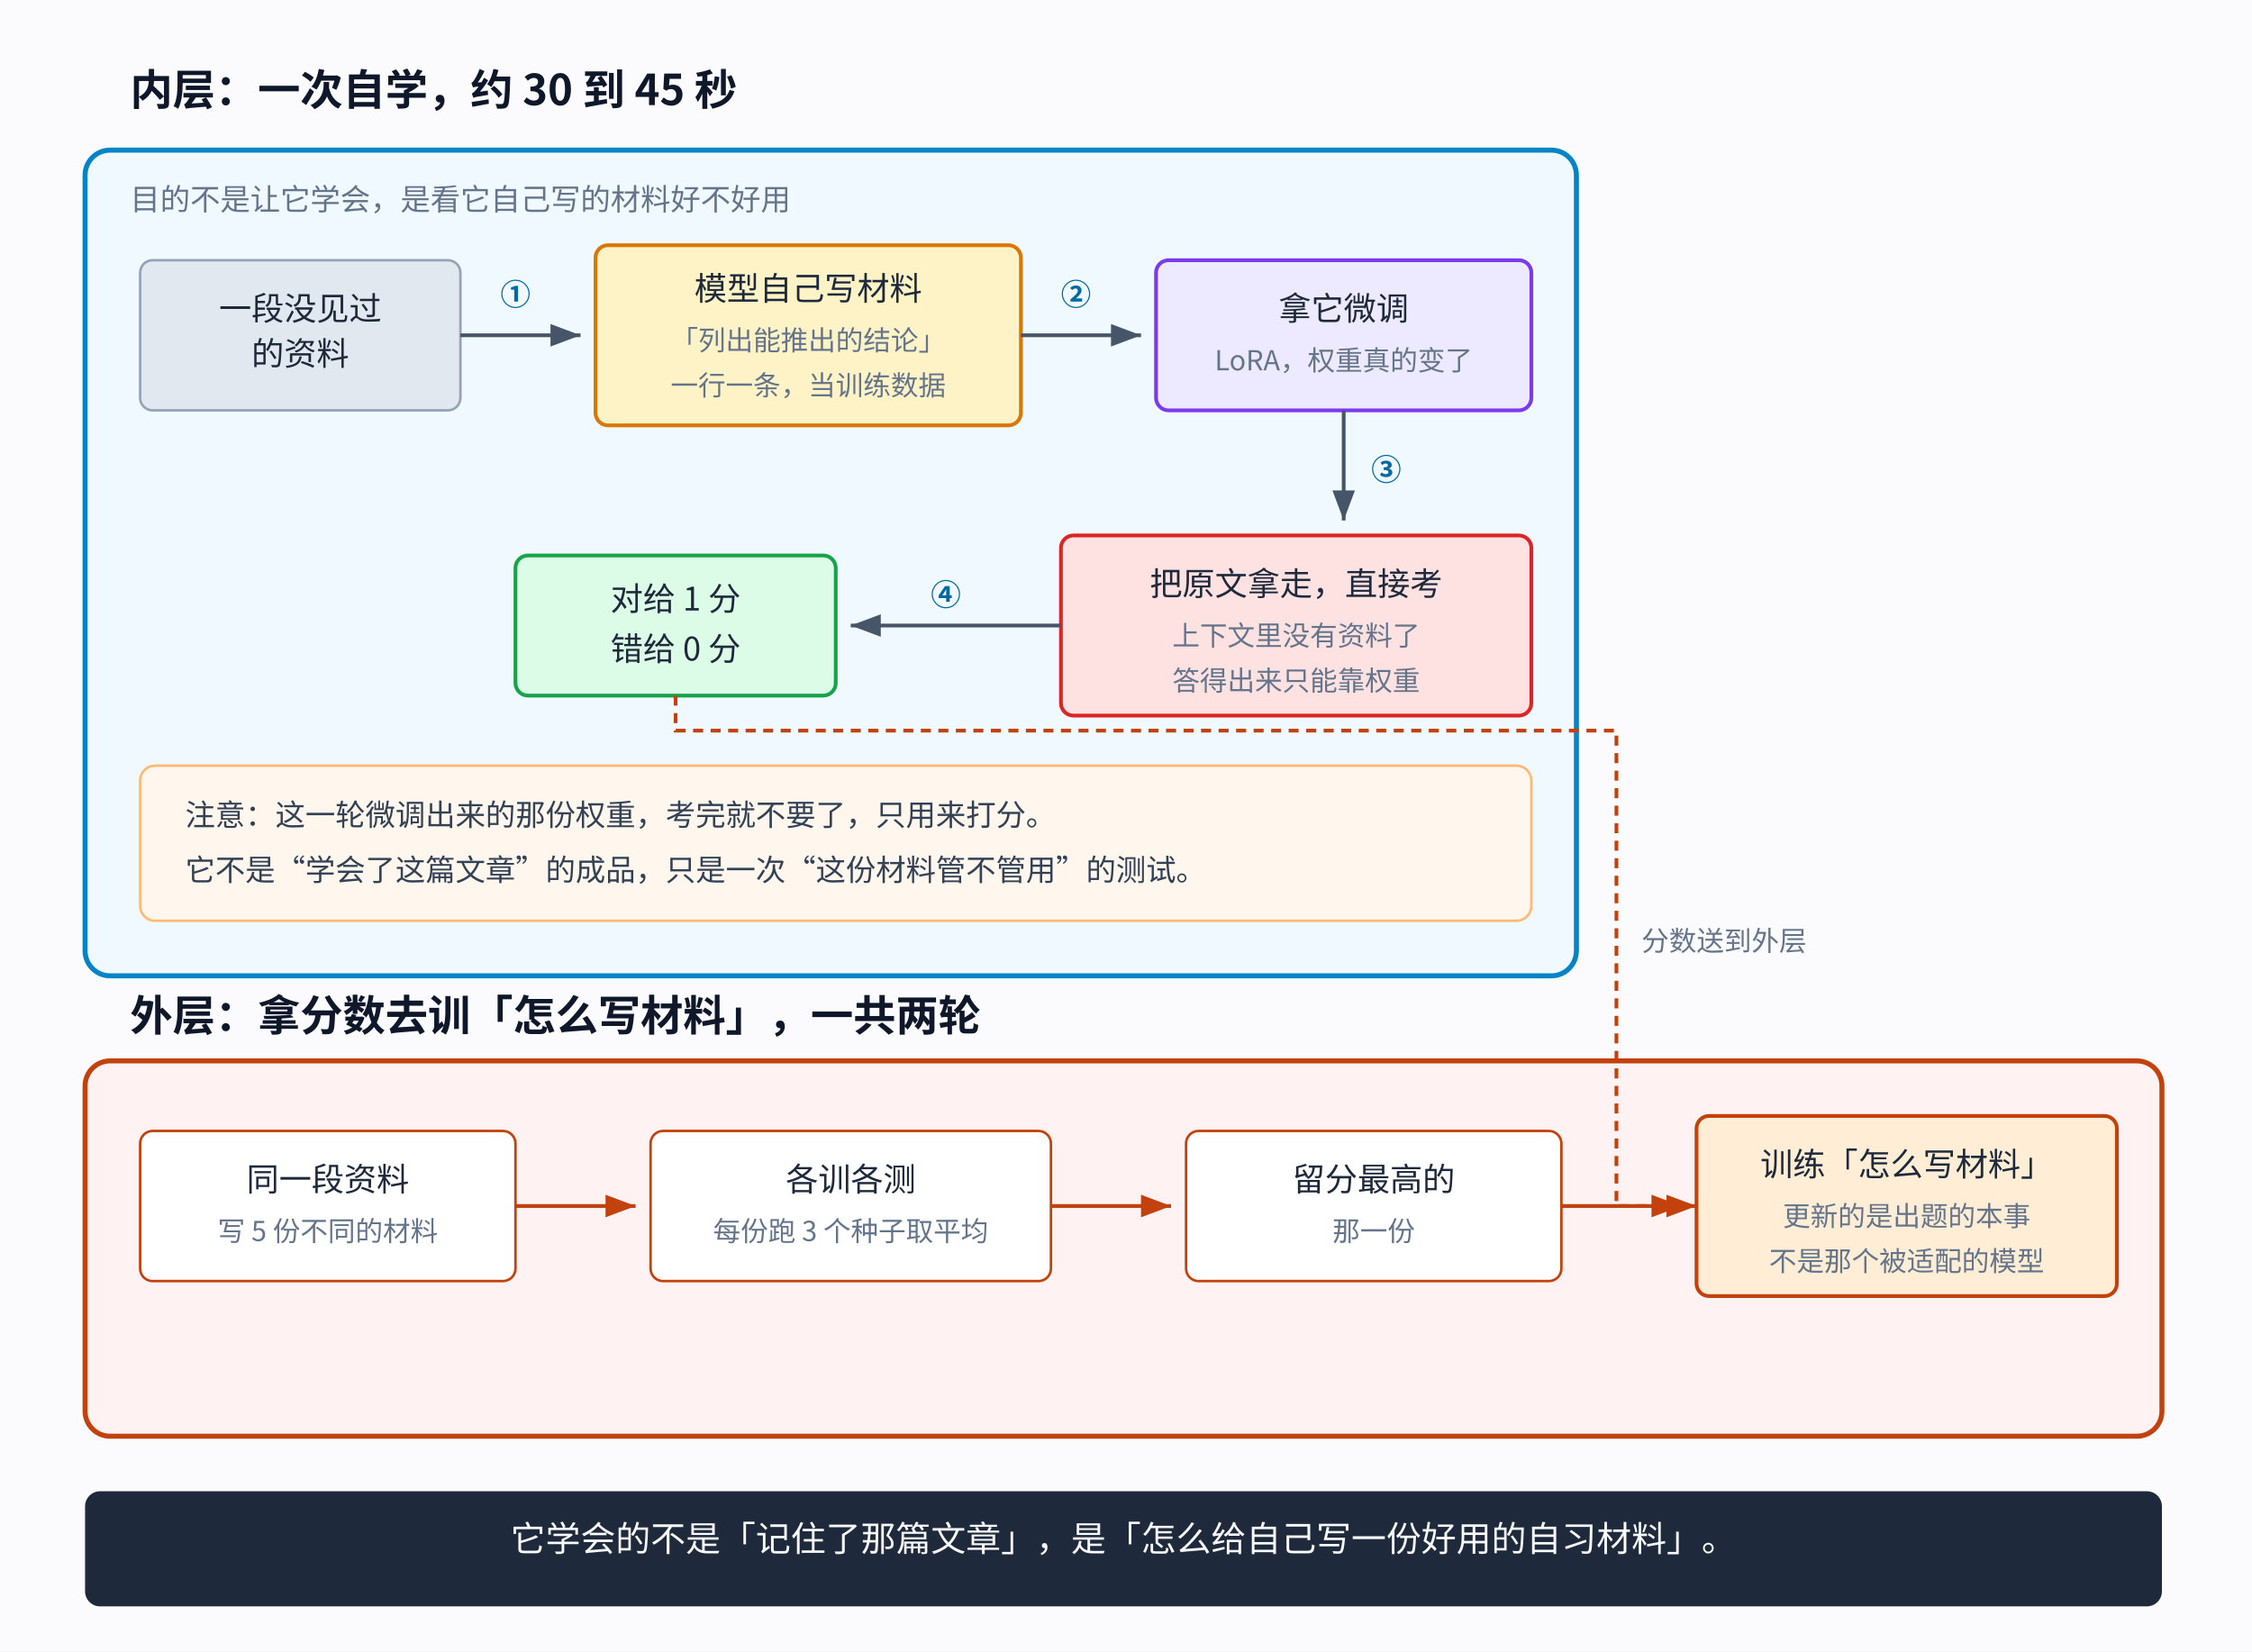
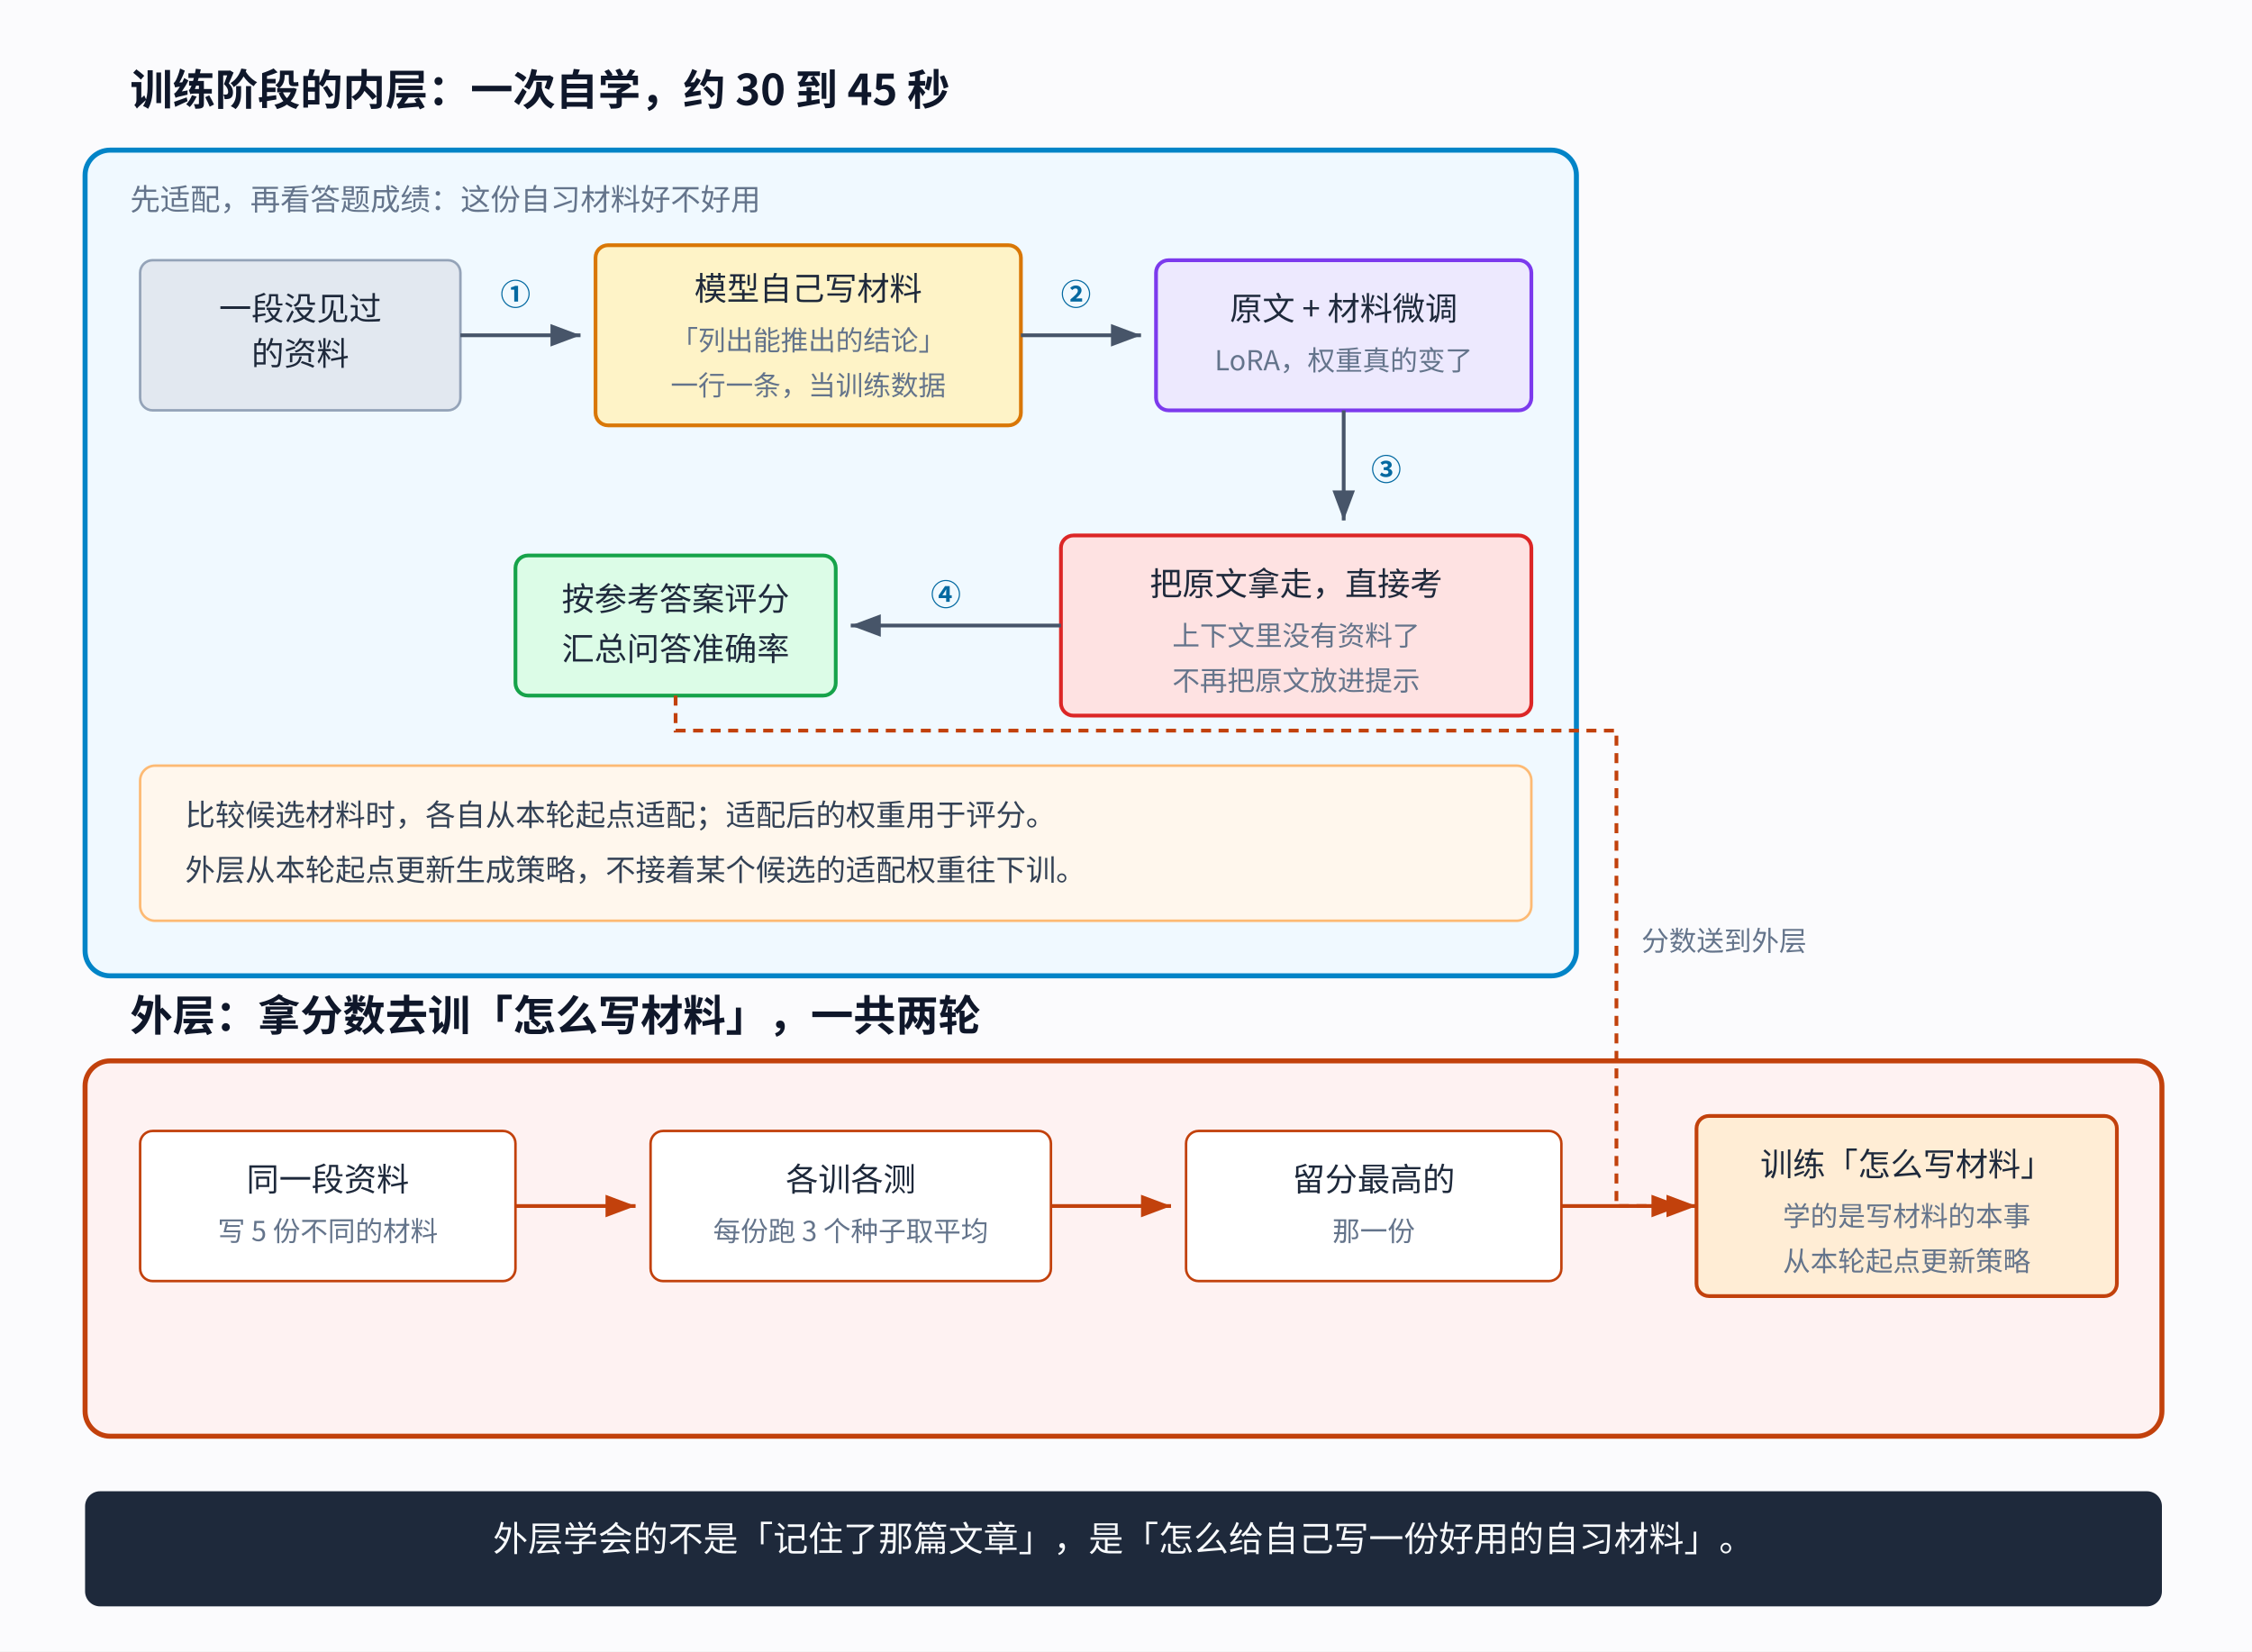
<svg xmlns="http://www.w3.org/2000/svg" viewBox="0 0 900 660">
  <defs>
    <marker id="a1" markerWidth="9" markerHeight="9" refX="8" refY="3" orient="auto">
      <path d="M0,0 L0,6 L8,3 z" fill="#475569" />
    </marker>
    <marker id="a2" markerWidth="9" markerHeight="9" refX="8" refY="3" orient="auto">
      <path d="M0,0 L0,6 L8,3 z" fill="#c2410c" />
    </marker>
  </defs>
  <style>
    text { font-family: 'Noto Sans CJK SC', 'WenQuanYi Micro Hei', sans-serif; }
    .ttl { font-size: 17px; font-weight: bold; fill: #0f172a; }
    .sub { font-size: 12px; fill: #64748b; }
    .bx { font-size: 13px; fill: #1e293b; }
    .tag { font-size: 11px; fill: #64748b; }
    .note { font-size: 12px; fill: #334155; }
    .step { font-size: 12px; font-weight: bold; fill: #0369a1; }
  </style>
  <rect width="900" height="660" fill="#fbfbfd" />
  <rect x="34" y="60" width="596" height="330" rx="10" fill="#f0f9ff" stroke="#0284c7" stroke-width="2" />
-   <text x="52" y="42" class="ttl">内层：一次自学，约 30 到 45 秒</text>
-   <text x="52" y="84" class="sub">目的不是让它学会，是看它自己写的材料好不好用</text>
+   <text x="52" y="42" class="ttl">训练阶段的内层：一次自学，约 30 到 45 秒</text>
+   <text x="52" y="84" class="sub">先适配，再看答题成绩：这份自习材料好不好用</text>
  <rect x="56" y="104" width="128" height="60" rx="5" fill="#e2e8f0" stroke="#94a3b8" />
  <text x="120" y="128" text-anchor="middle" class="bx">一段没见过</text>
  <text x="120" y="146" text-anchor="middle" class="bx">的资料</text>
  <text x="200" y="122" class="step">①</text>
  <path fill="none" d="M184 134 L232 134" stroke="#475569" stroke-width="1.5" marker-end="url(#a1)" />
  <rect x="238" y="98" width="170" height="72" rx="5" fill="#fef3c7" stroke="#d97706" stroke-width="1.5" />
  <text x="323" y="120" text-anchor="middle" class="bx">模型自己写材料</text>
  <text x="323" y="140" text-anchor="middle" class="tag">「列出能推出的结论」</text>
  <text x="323" y="158" text-anchor="middle" class="tag">一行一条，当训练数据</text>
  <text x="424" y="122" class="step">②</text>
  <path fill="none" d="M408 134 L456 134" stroke="#475569" stroke-width="1.5" marker-end="url(#a1)" />
  <rect x="462" y="104" width="150" height="60" rx="5" fill="#ede9fe" stroke="#7c3aed" stroke-width="1.5" />
-   <text x="537" y="128" text-anchor="middle" class="bx">拿它微调</text>
+   <text x="537" y="128" text-anchor="middle" class="bx">原文 + 材料微调</text>
  <text x="537" y="148" text-anchor="middle" class="tag">LoRA，权重真的变了</text>
  <path fill="none" d="M537 164 L537 208" stroke="#475569" stroke-width="1.5" marker-end="url(#a1)" />
  <text x="548" y="192" class="step">③</text>
  <rect x="424" y="214" width="188" height="72" rx="5" fill="#fee2e2" stroke="#dc2626" stroke-width="1.5" />
  <text x="518" y="238" text-anchor="middle" class="bx">把原文拿走，直接考</text>
  <text x="518" y="258" text-anchor="middle" class="tag">上下文里没有资料了</text>
-   <text x="518" y="276" text-anchor="middle" class="tag">答得出来只能靠权重</text>
+   <text x="518" y="276" text-anchor="middle" class="tag">不再把原文放进提示</text>
  <path fill="none" d="M424 250 L340 250" stroke="#475569" stroke-width="1.5" marker-end="url(#a1)" />
  <text x="372" y="242" class="step">④</text>
  <rect x="206" y="222" width="128" height="56" rx="5" fill="#dcfce7" stroke="#16a34a" stroke-width="1.5" />
-   <text x="270" y="244" text-anchor="middle" class="bx">对给 1 分</text>
-   <text x="270" y="264" text-anchor="middle" class="bx">错给 0 分</text>
+   <text x="270" y="244" text-anchor="middle" class="bx">按参考答案评分</text>
+   <text x="270" y="264" text-anchor="middle" class="bx">汇总问答准确率</text>
  <rect x="56" y="306" width="556" height="62" rx="6" fill="#fff7ed" stroke="#fdba74" />
-   <text x="74" y="330" class="note">注意：这一轮微调出来的那份权重，考完就不要了，只用来打分。</text>
-   <text x="74" y="352" class="note">它不是“学会了这篇文章”的成品，只是一次“这份材料管不管用”的测试。</text>
+   <text x="74" y="330" class="note">比较候选材料时，各自从本轮起点适配；适配后的权重用于评分。</text>
+   <text x="74" y="352" class="note">外层从本轮起点更新生成策略，不接着某个候选的适配权重往下训。</text>
  <rect x="34" y="424" width="830" height="150" rx="10" fill="#fef2f2" stroke="#c2410c" stroke-width="2" />
  <text x="52" y="412" class="ttl">外层：拿分数去训「怎么写材料」，一共两轮</text>
  <rect x="56" y="452" width="150" height="60" rx="5" fill="#fff" stroke="#c2410c" />
  <text x="131" y="476" text-anchor="middle" class="bx">同一段资料</text>
  <text x="131" y="496" text-anchor="middle" class="tag">写 5 份不同的材料</text>
  <path fill="none" d="M206 482 L254 482" stroke="#c2410c" stroke-width="1.5" marker-end="url(#a2)" />
  <rect x="260" y="452" width="160" height="60" rx="5" fill="#fff" stroke="#c2410c" />
  <text x="340" y="476" text-anchor="middle" class="bx">各训各测</text>
  <text x="340" y="496" text-anchor="middle" class="tag">每份跑 3 个种子取平均</text>
  <path fill="none" d="M420 482 L468 482" stroke="#c2410c" stroke-width="1.5" marker-end="url(#a2)" />
  <rect x="474" y="452" width="150" height="60" rx="5" fill="#fff" stroke="#c2410c" />
  <text x="549" y="476" text-anchor="middle" class="bx">留分最高的</text>
  <text x="549" y="496" text-anchor="middle" class="tag">那一份</text>
  <path fill="none" d="M624 482 L672 482" stroke="#c2410c" stroke-width="1.5" marker-end="url(#a2)" />
  <rect x="678" y="446" width="168" height="72" rx="5" fill="#ffedd5" stroke="#c2410c" stroke-width="1.5" />
  <text x="762" y="470" text-anchor="middle" class="bx">训练「怎么写材料」</text>
-   <text x="762" y="490" text-anchor="middle" class="tag">更新的是出题的本事</text>
-   <text x="762" y="508" text-anchor="middle" class="tag">不是那个被适配的模型</text>
+   <text x="762" y="490" text-anchor="middle" class="tag">学的是写材料的本事</text>
+   <text x="762" y="508" text-anchor="middle" class="tag">从本轮起点更新策略</text>
  <path fill="none" d="M270 278 L270 292 L646 292 L646 482 L678 482" stroke="#c2410c" stroke-width="1.5" stroke-dasharray="4,3" marker-end="url(#a2)" />
  <text x="656" y="380" class="tag">分数送到外层</text>
  <rect x="34" y="596" width="830" height="46" rx="6" fill="#1e293b" />
-   <text x="449" y="620" text-anchor="middle" fill="#f8fafc" font-size="14">它学会的不是「记住了那篇文章」，是「怎么给自己写一份好用的自习材料」。</text>
+   <text x="449" y="620" text-anchor="middle" fill="#f8fafc" font-size="14">外层学会的不是「记住了那篇文章」，是「怎么给自己写一份好用的自习材料」。</text>
</svg>
